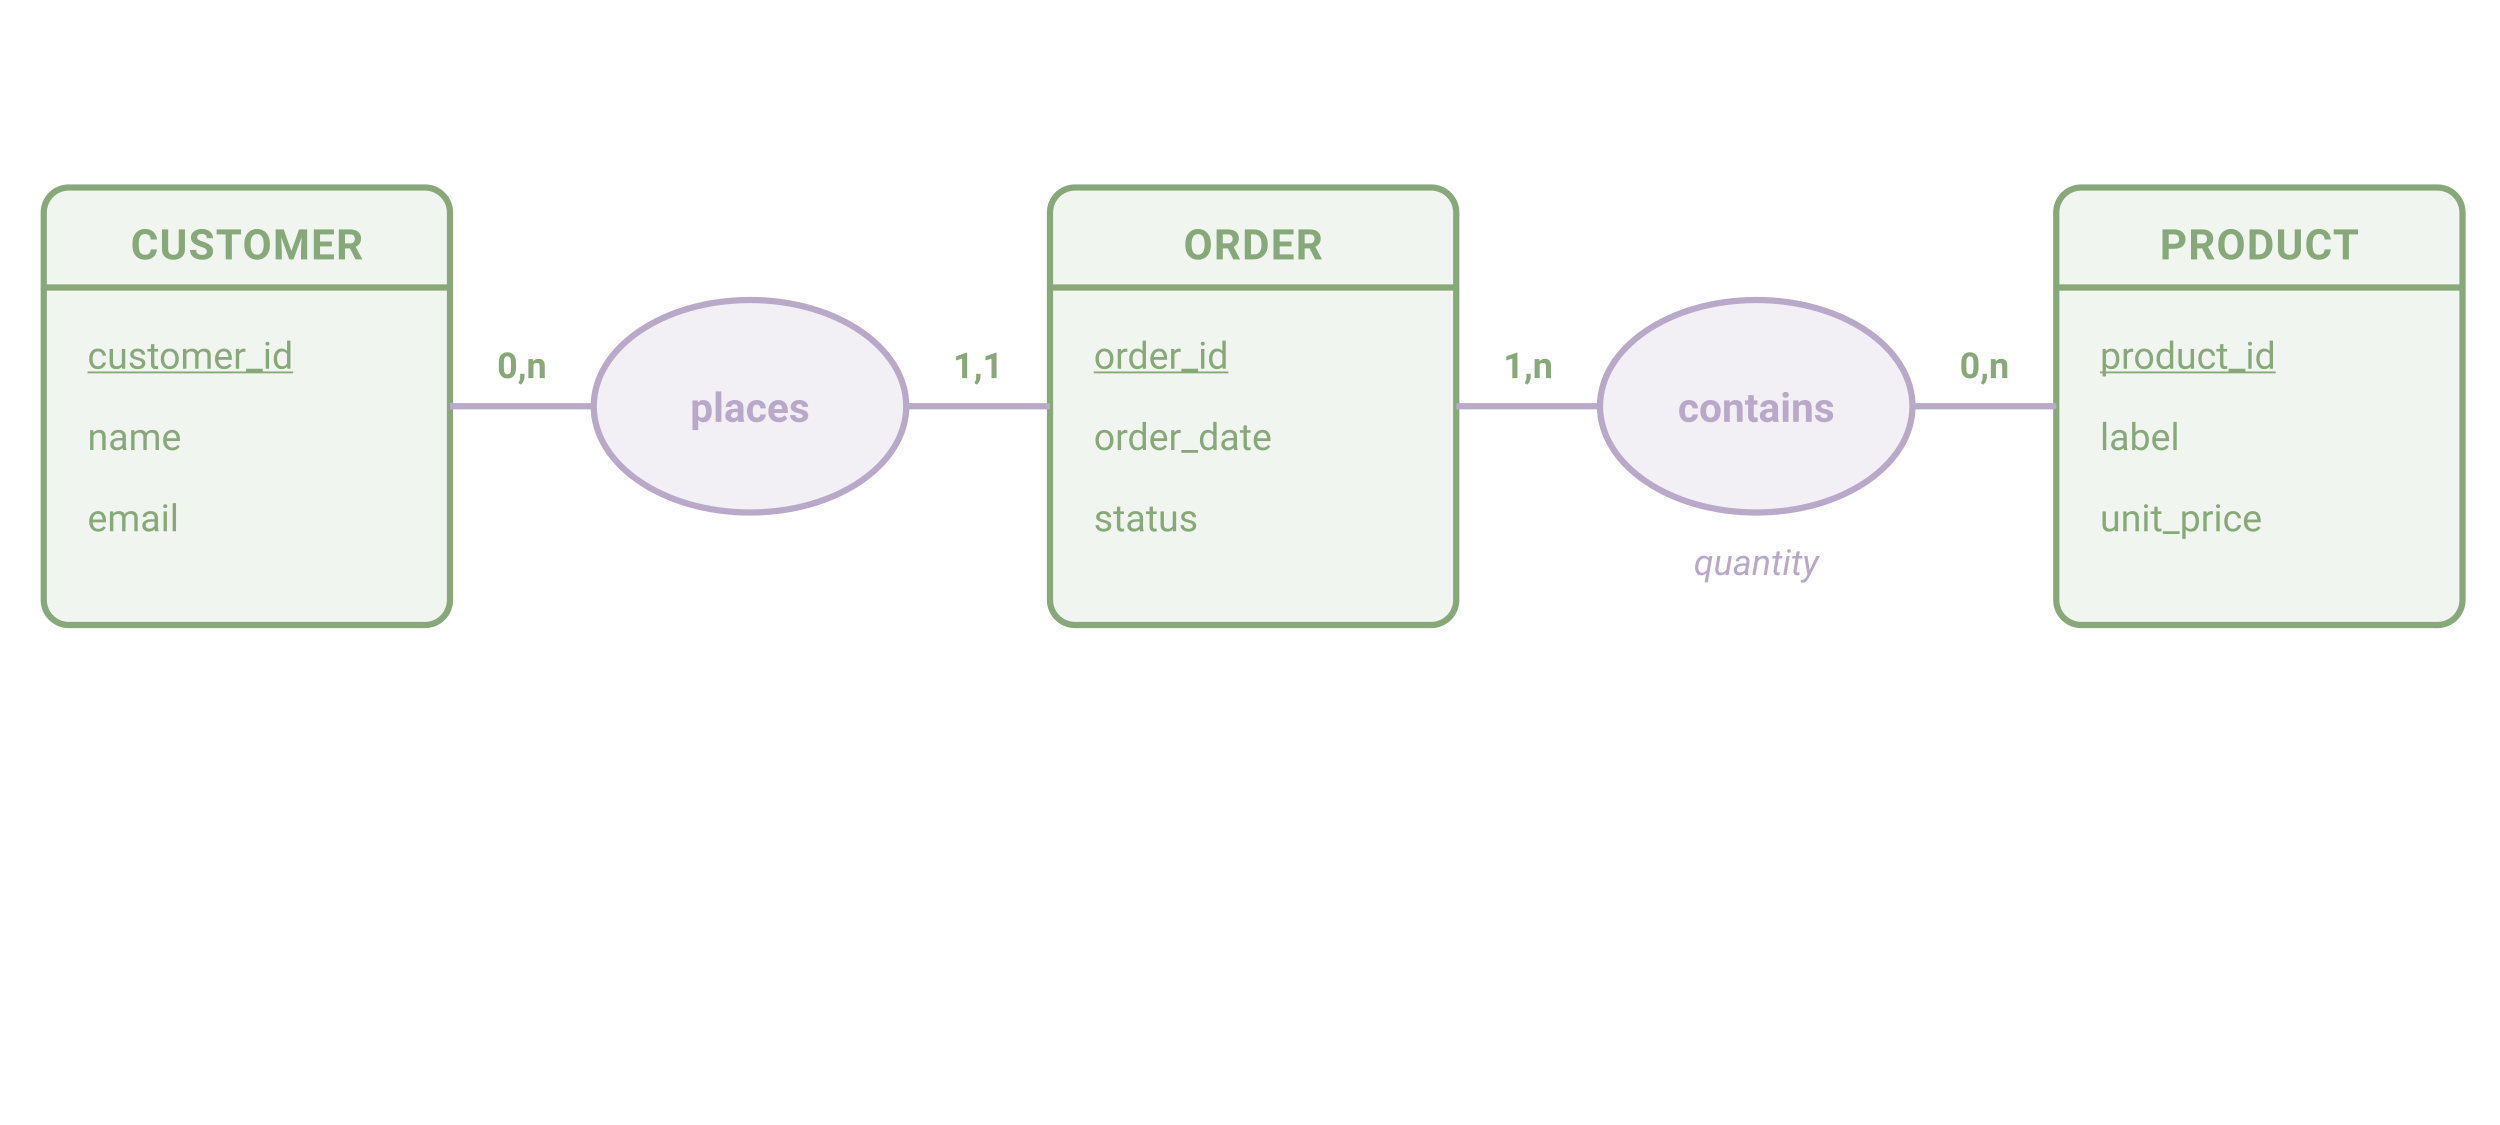
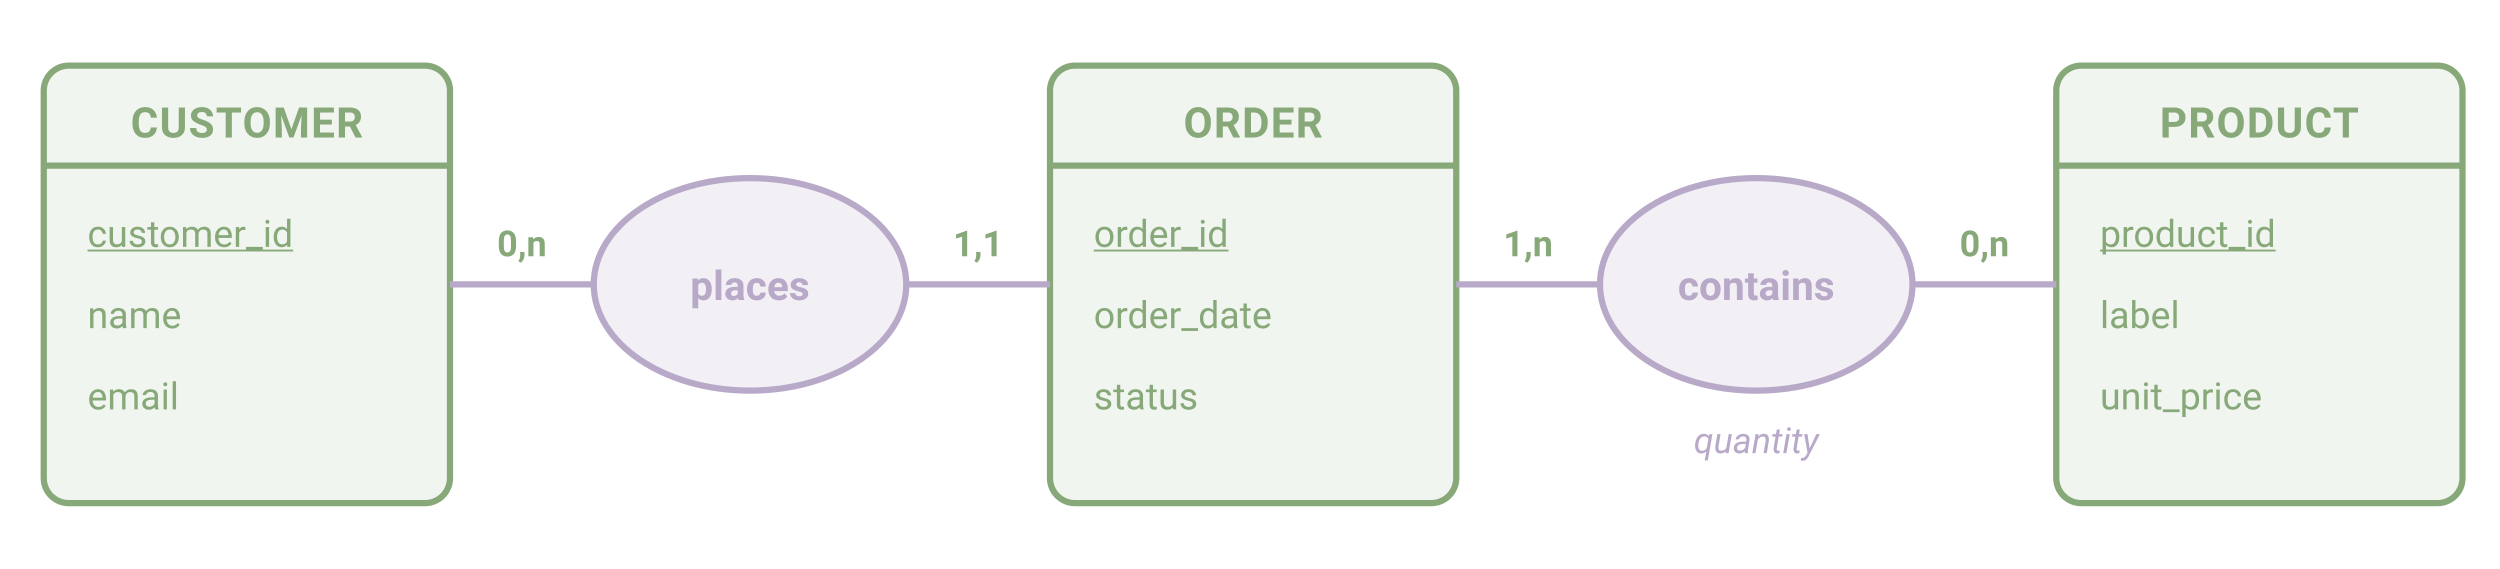
- <svg xmlns="http://www.w3.org/2000/svg" width="800" height="360" viewBox="0 0 800 360" role="img" aria-labelledby="t d">
+ <svg xmlns="http://www.w3.org/2000/svg" width="800" height="182" viewBox="0 39 800 182" role="img" aria-labelledby="t d">
  <style>
 text{font-family:'Segoe UI',system-ui,-apple-system,Roboto,Arial,sans-serif}
 .en{font-size:13.5px;font-weight:600;letter-spacing:.4px}
 .at{font-size:12px}
 .as{font-size:13px;font-weight:600}
 .cd{font-size:11.5px;font-weight:600}
 .ab{font-size:11.5px;font-style:italic}
 .cp{font-size:12px;fill-opacity:.9}
 .sg{fill:#87A878}.lv{fill:#B8A9C9}
</style>
  <g stroke-width="2">
    <rect x="14" y="60" width="130" height="140" rx="8" fill="#87A878" fill-opacity=".12" stroke="#87A878" />
    <rect x="336" y="60" width="130" height="140" rx="8" fill="#87A878" fill-opacity=".12" stroke="#87A878" />
    <rect x="658" y="60" width="130" height="140" rx="8" fill="#87A878" fill-opacity=".12" stroke="#87A878" />
    <line x1="14" y1="92" x2="144" y2="92" stroke="#87A878" />
    <line x1="336" y1="92" x2="466" y2="92" stroke="#87A878" />
    <line x1="658" y1="92" x2="788" y2="92" stroke="#87A878" />
  </g>
  <g class="en sg" text-anchor="middle">
    <text x="79" y="83">CUSTOMER</text>
    <text x="401" y="83">ORDER</text>
    <text x="723" y="83">PRODUCT</text>
  </g>
  <g class="at sg">
    <text x="28" y="118" text-decoration="underline">customer_id</text>
    <text x="28" y="144">name</text>
    <text x="28" y="170">email</text>
    <text x="350" y="118" text-decoration="underline">order_id</text>
    <text x="350" y="144">order_date</text>
    <text x="350" y="170">status</text>
    <text x="672" y="118" text-decoration="underline">product_id</text>
    <text x="672" y="144">label</text>
    <text x="672" y="170">unit_price</text>
  </g>
  <g stroke="#B8A9C9" stroke-width="2">
    <line x1="144" y1="130" x2="190" y2="130" />
    <line x1="290" y1="130" x2="336" y2="130" />
    <line x1="466" y1="130" x2="512" y2="130" />
    <line x1="612" y1="130" x2="658" y2="130" />
  </g>
  <ellipse cx="240" cy="130" rx="50" ry="34" fill="#B8A9C9" fill-opacity=".18" stroke="#B8A9C9" stroke-width="2" />
  <text class="as lv" x="240" y="135" text-anchor="middle">places</text>
  <ellipse cx="562" cy="130" rx="50" ry="34" fill="#B8A9C9" fill-opacity=".18" stroke="#B8A9C9" stroke-width="2" />
  <text class="as lv" x="562" y="135" text-anchor="middle">contains</text>
  <text class="ab lv" x="562" y="184" text-anchor="middle">quantity</text>
  <g class="cd sg" text-anchor="middle">
    <text x="167" y="121">0,n</text>
    <text x="313" y="121">1,1</text>
    <text x="489" y="121">1,n</text>
    <text x="635" y="121">0,n</text>
  </g>
</svg>
